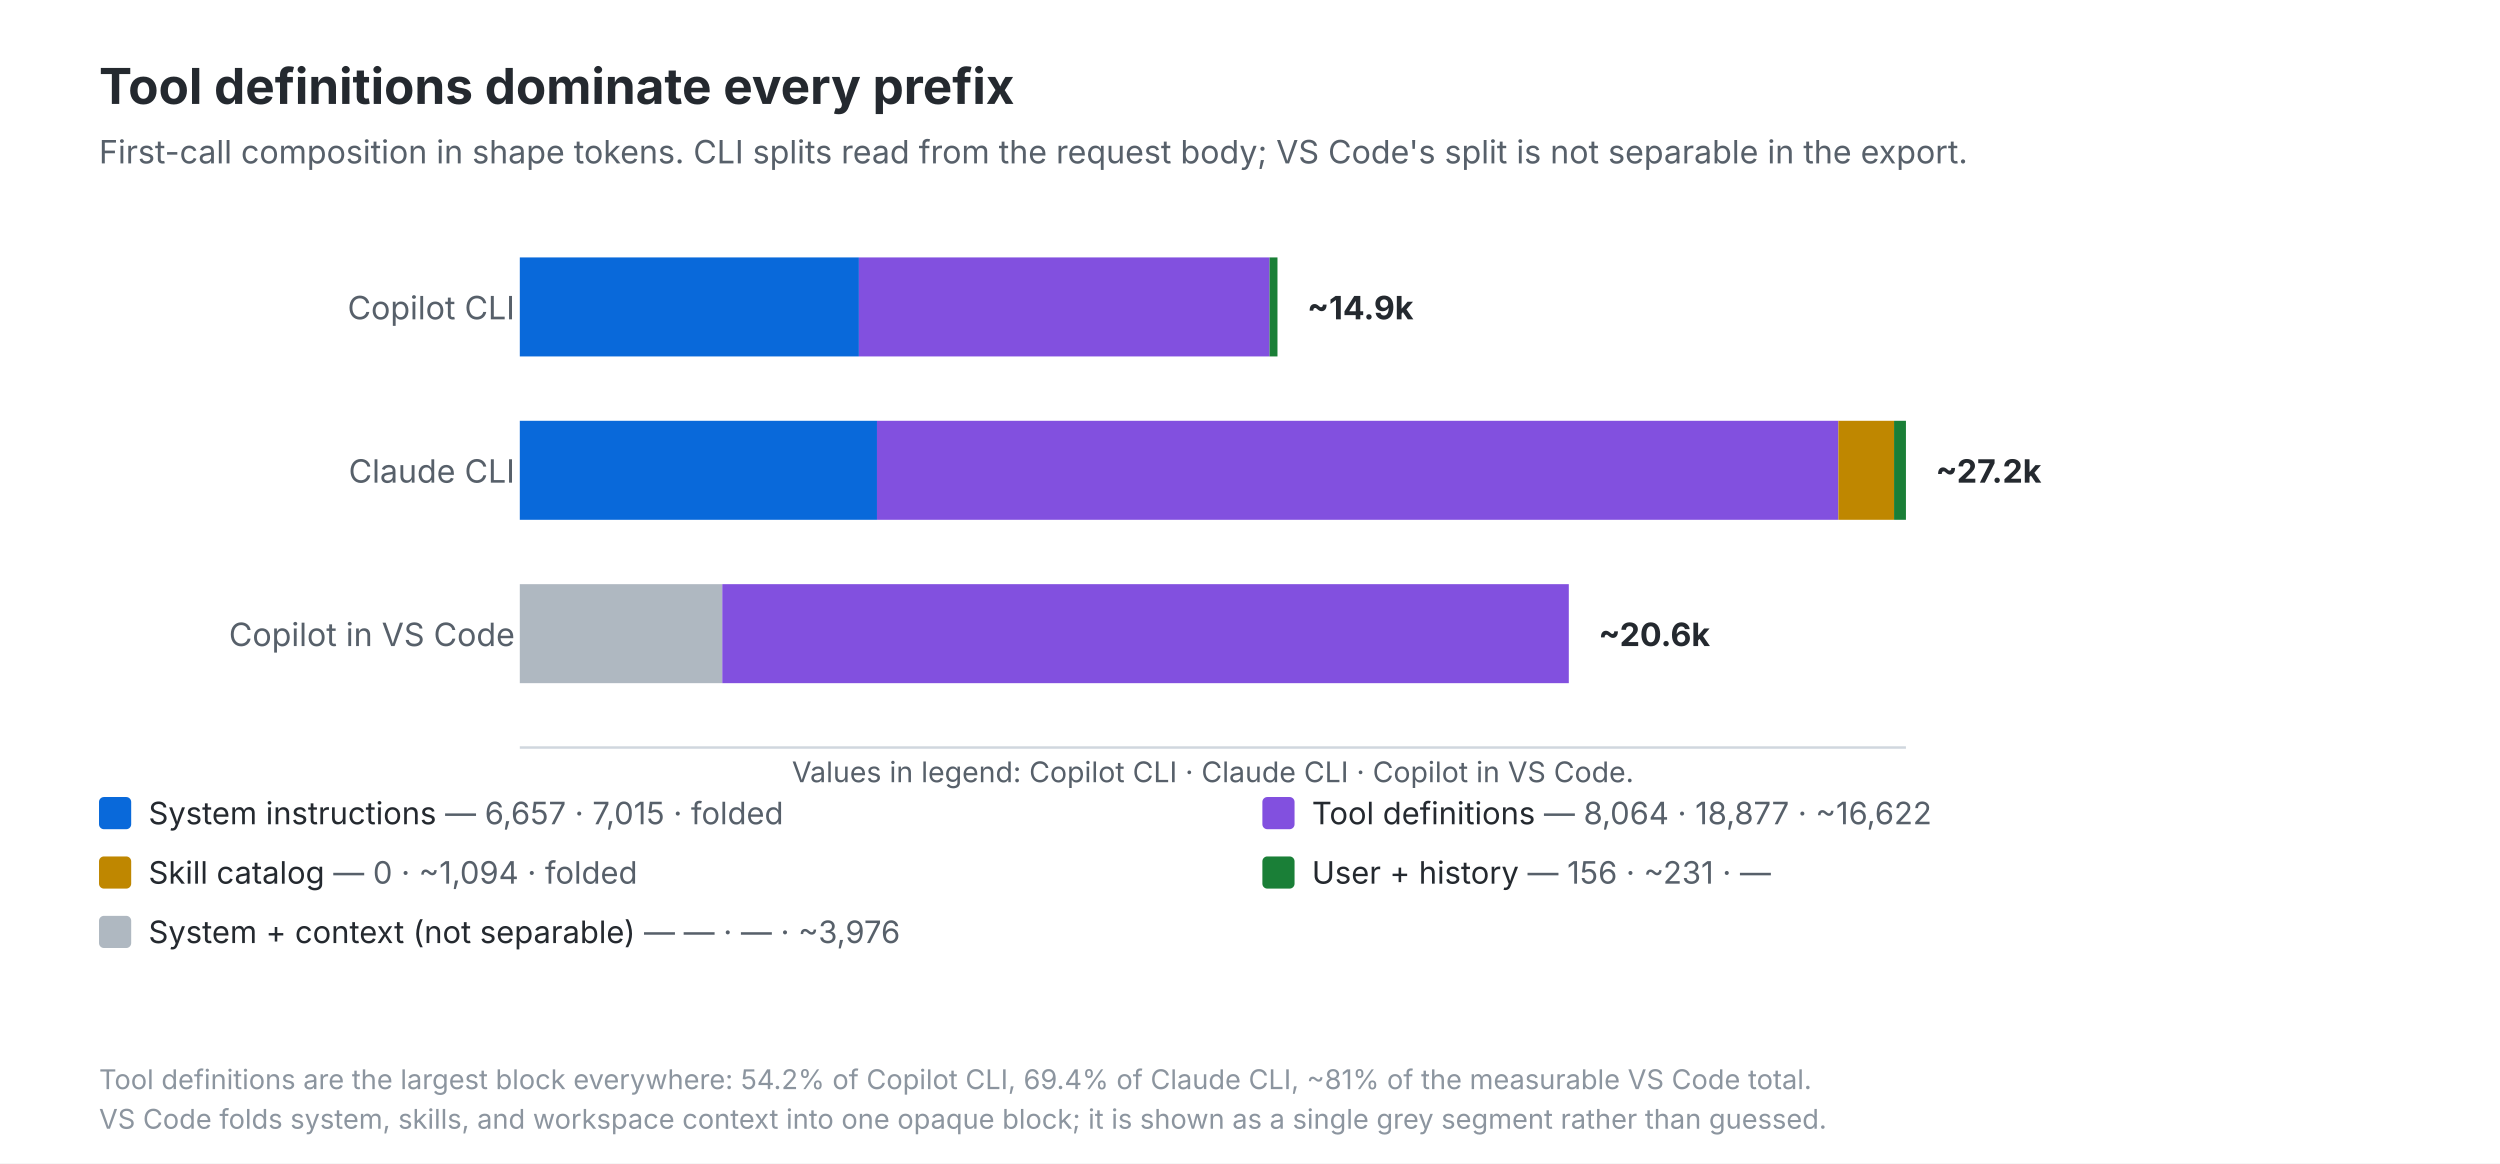
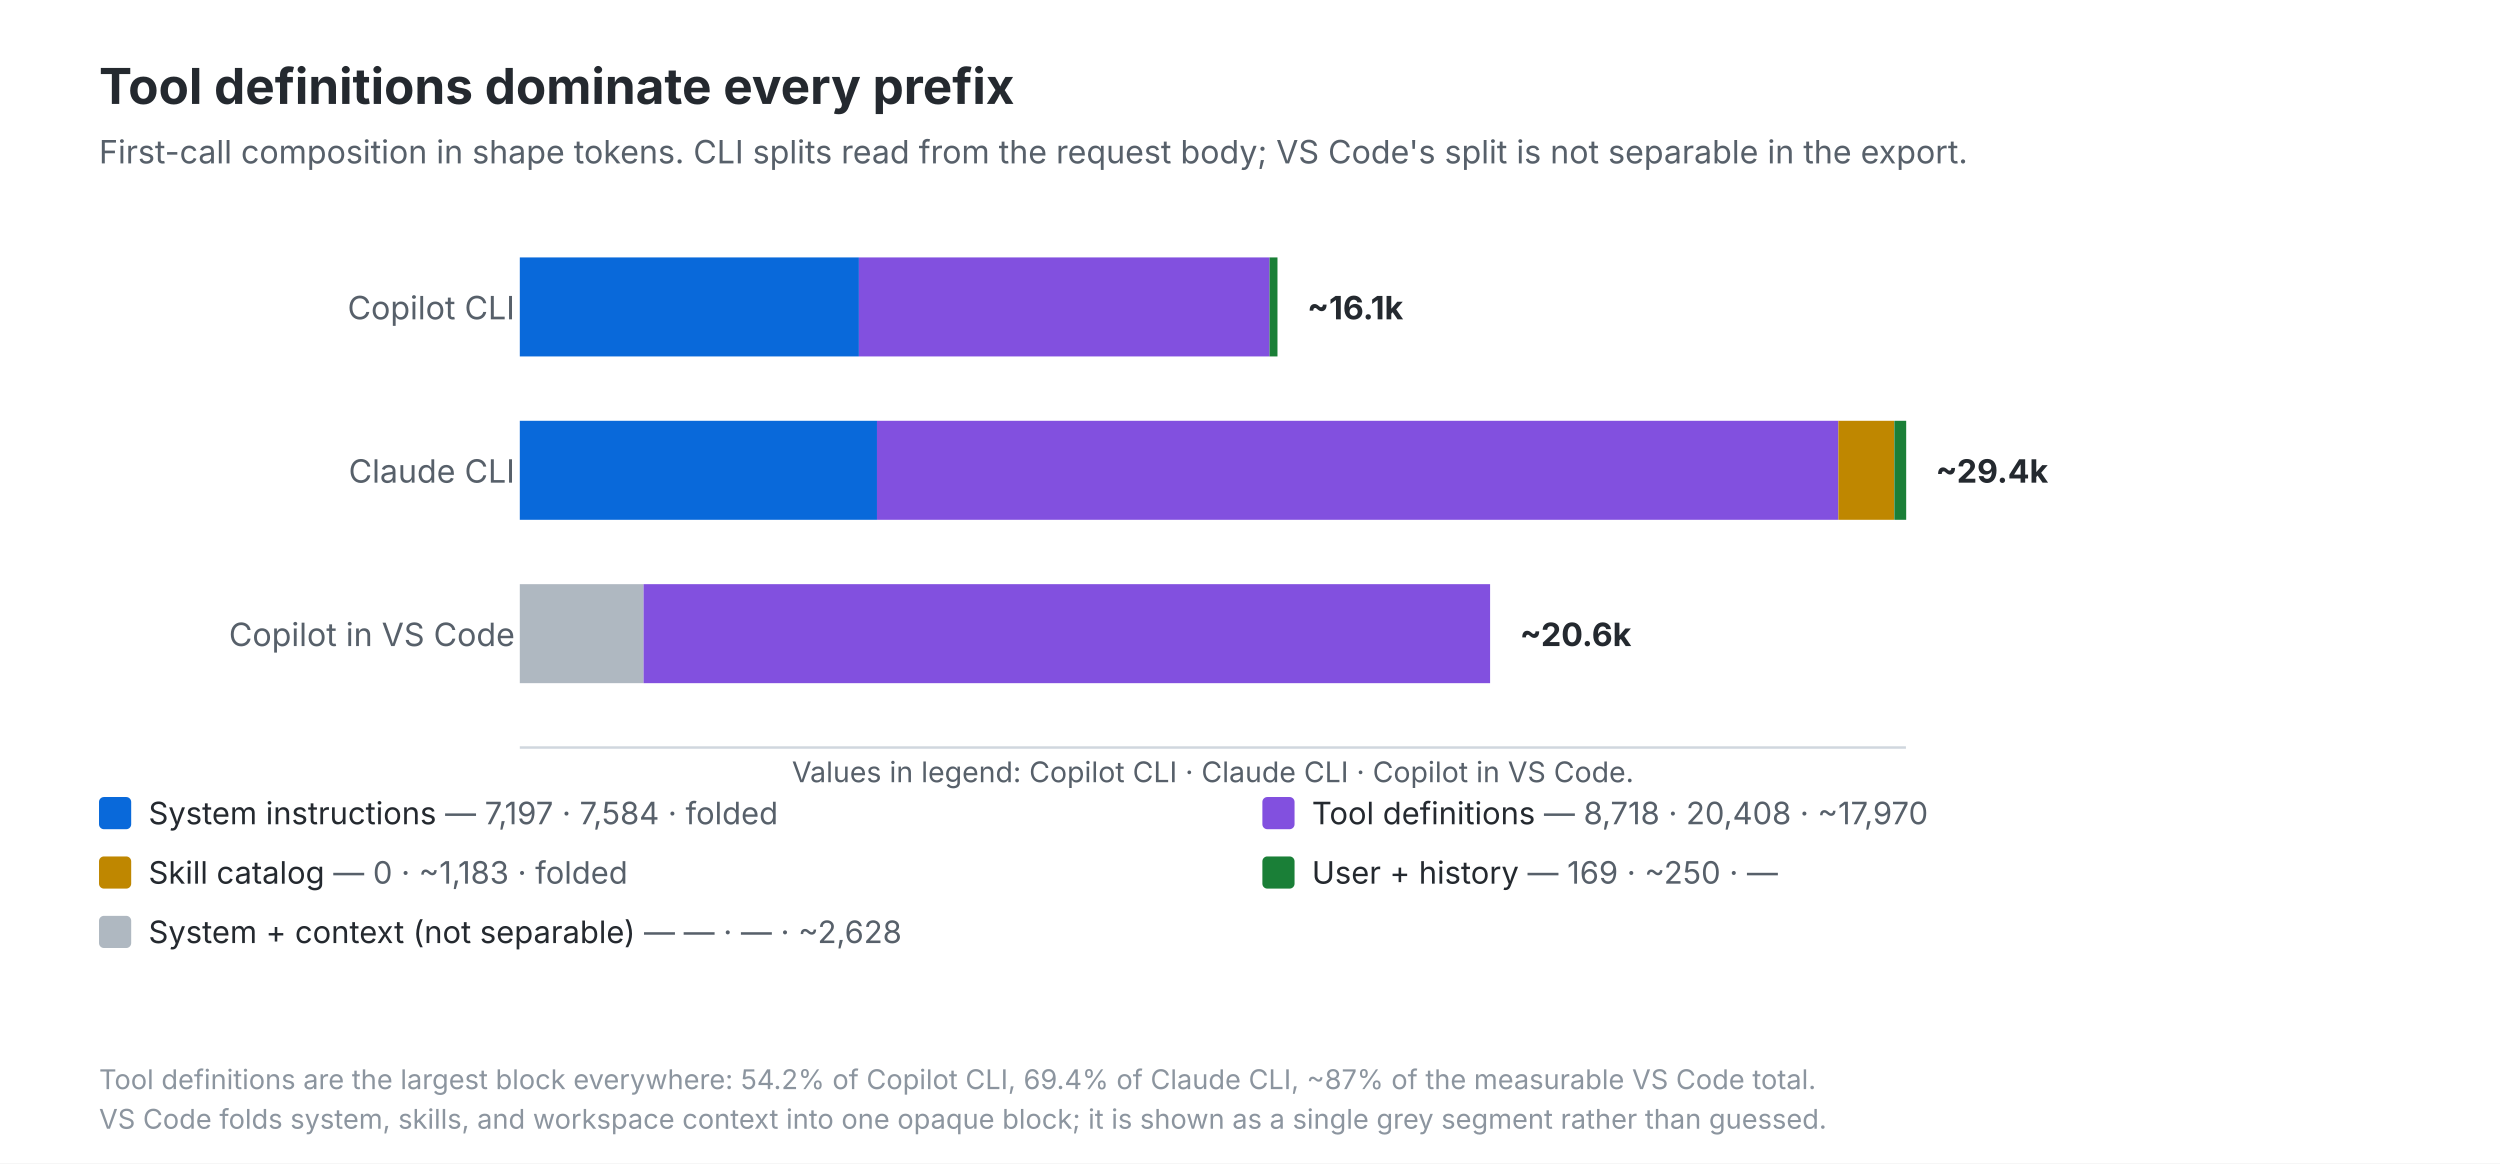
<svg xmlns="http://www.w3.org/2000/svg" viewBox="0 0 1010 470" width="100%" role="img" aria-labelledby="t d" font-family="-apple-system, BlinkMacSystemFont, 'Segoe UI', sans-serif">
  <rect x="0" y="0" width="1010" height="470" fill="#ffffff" />
  <text x="40" y="42" font-size="20" font-weight="700" fill="#24292f">Tool definitions dominate every prefix</text>
  <text x="40" y="66" font-size="13" fill="#57606a">First-call composition in shape tokens. CLI splits read from the request body; VS Code's split is not separable in the export.</text>
  <g>
    <rect x="210.0" y="104" width="137.0" height="40" fill="#0969da" />
    <rect x="347.0" y="104" width="165.9" height="40" fill="#8250df" />
    <rect x="512.9" y="104" width="3.2" height="40" fill="#1a7f37" />
    <text x="208" y="129" text-anchor="end" font-size="13" fill="#57606a">Copilot CLI</text>
-     <text x="528.1" y="129" font-size="13" font-weight="700" fill="#24292f">~14.9k</text>
+     <text x="528.1" y="129" font-size="13" font-weight="700" fill="#24292f">~16.1k</text>
    <rect x="210.0" y="170" width="144.3" height="40" fill="#0969da" />
    <rect x="354.3" y="170" width="388.4" height="40" fill="#8250df" />
    <rect x="742.7" y="170" width="22.5" height="40" fill="#bf8700" />
-     <rect x="765.2" y="170" width="4.8" height="40" fill="#1a7f37" />
+     <rect x="765.3" y="170" width="4.8" height="40" fill="#1a7f37" />
    <text x="208" y="195" text-anchor="end" font-size="13" fill="#57606a">Claude CLI</text>
-     <text x="782.0" y="195" font-size="13" font-weight="700" fill="#24292f">~27.2k</text>
-     <rect x="210.0" y="236" width="81.8" height="40" fill="#afb8c1" />
-     <rect x="291.8" y="236" width="342.0" height="40" fill="#8250df" />
+     <text x="782.0" y="195" font-size="13" font-weight="700" fill="#24292f">~29.4k</text>
+     <rect x="210.0" y="236" width="50.0" height="40" fill="#afb8c1" />
+     <rect x="260.0" y="236" width="342.0" height="40" fill="#8250df" />
    <text x="208" y="261" text-anchor="end" font-size="13" fill="#57606a">Copilot in VS Code</text>
-     <text x="645.8" y="261" font-size="13" font-weight="700" fill="#24292f">~20.6k</text>
+     <text x="614.0" y="261" font-size="13" font-weight="700" fill="#24292f">~20.6k</text>
  </g>
  <line x1="210" y1="302" x2="770" y2="302" stroke="#d0d7de" stroke-width="1" />
  <text x="490" y="316" font-size="11.5" fill="#57606a" text-anchor="middle">Values in legend: Copilot CLI · Claude CLI · Copilot in VS Code.</text>
  <g>
    <rect x="40" y="322" width="13" height="13" rx="2" fill="#0969da" />
-     <text x="60" y="333" font-size="12.5" fill="#24292f">System instructions <tspan fill="#57606a">— 6,657 · 7,015 · folded</tspan>
+     <text x="60" y="333" font-size="12.5" fill="#24292f">System instructions <tspan fill="#57606a">— 7,197 · 7,584 · folded</tspan>
    </text>
    <rect x="510" y="322" width="13" height="13" rx="2" fill="#8250df" />
-     <text x="530" y="333" font-size="12.5" fill="#24292f">Tool definitions <tspan fill="#57606a">— 8,064 · 18,877 · ~16,622</tspan>
+     <text x="530" y="333" font-size="12.5" fill="#24292f">Tool definitions <tspan fill="#57606a">— 8,718 · 20,408 · ~17,970</tspan>
    </text>
    <rect x="40" y="346" width="13" height="13" rx="2" fill="#bf8700" />
-     <text x="60" y="357" font-size="12.5" fill="#24292f">Skill catalog <tspan fill="#57606a">— 0 · ~1,094 · folded</tspan>
+     <text x="60" y="357" font-size="12.5" fill="#24292f">Skill catalog <tspan fill="#57606a">— 0 · ~1,183 · folded</tspan>
    </text>
    <rect x="510" y="346" width="13" height="13" rx="2" fill="#1a7f37" />
-     <text x="530" y="357" font-size="12.5" fill="#24292f">User + history <tspan fill="#57606a">— 156 · ~231 · —</tspan>
+     <text x="530" y="357" font-size="12.5" fill="#24292f">User + history <tspan fill="#57606a">— 169 · ~250 · —</tspan>
    </text>
    <rect x="40" y="370" width="13" height="13" rx="2" fill="#afb8c1" />
-     <text x="60" y="381" font-size="12.5" fill="#24292f">System + context (not separable) <tspan fill="#57606a">— — · — · ~3,976</tspan>
+     <text x="60" y="381" font-size="12.5" fill="#24292f">System + context (not separable) <tspan fill="#57606a">— — · — · ~2,628</tspan>
    </text>
  </g>
-   <text x="40" y="440" font-size="11" fill="#8c959f">Tool definitions are the largest block everywhere: 54.2% of Copilot CLI, 69.4% of Claude CLI, ~81% of the measurable VS Code total.</text>
+   <text x="40" y="440" font-size="11" fill="#8c959f">Tool definitions are the largest block everywhere: 54.2% of Copilot CLI, 69.4% of Claude CLI, ~87% of the measurable VS Code total.</text>
  <text x="40" y="456" font-size="11" fill="#8c959f">VS Code folds system, skills, and workspace context into one opaque block; it is shown as a single grey segment rather than guessed.</text>
</svg>
